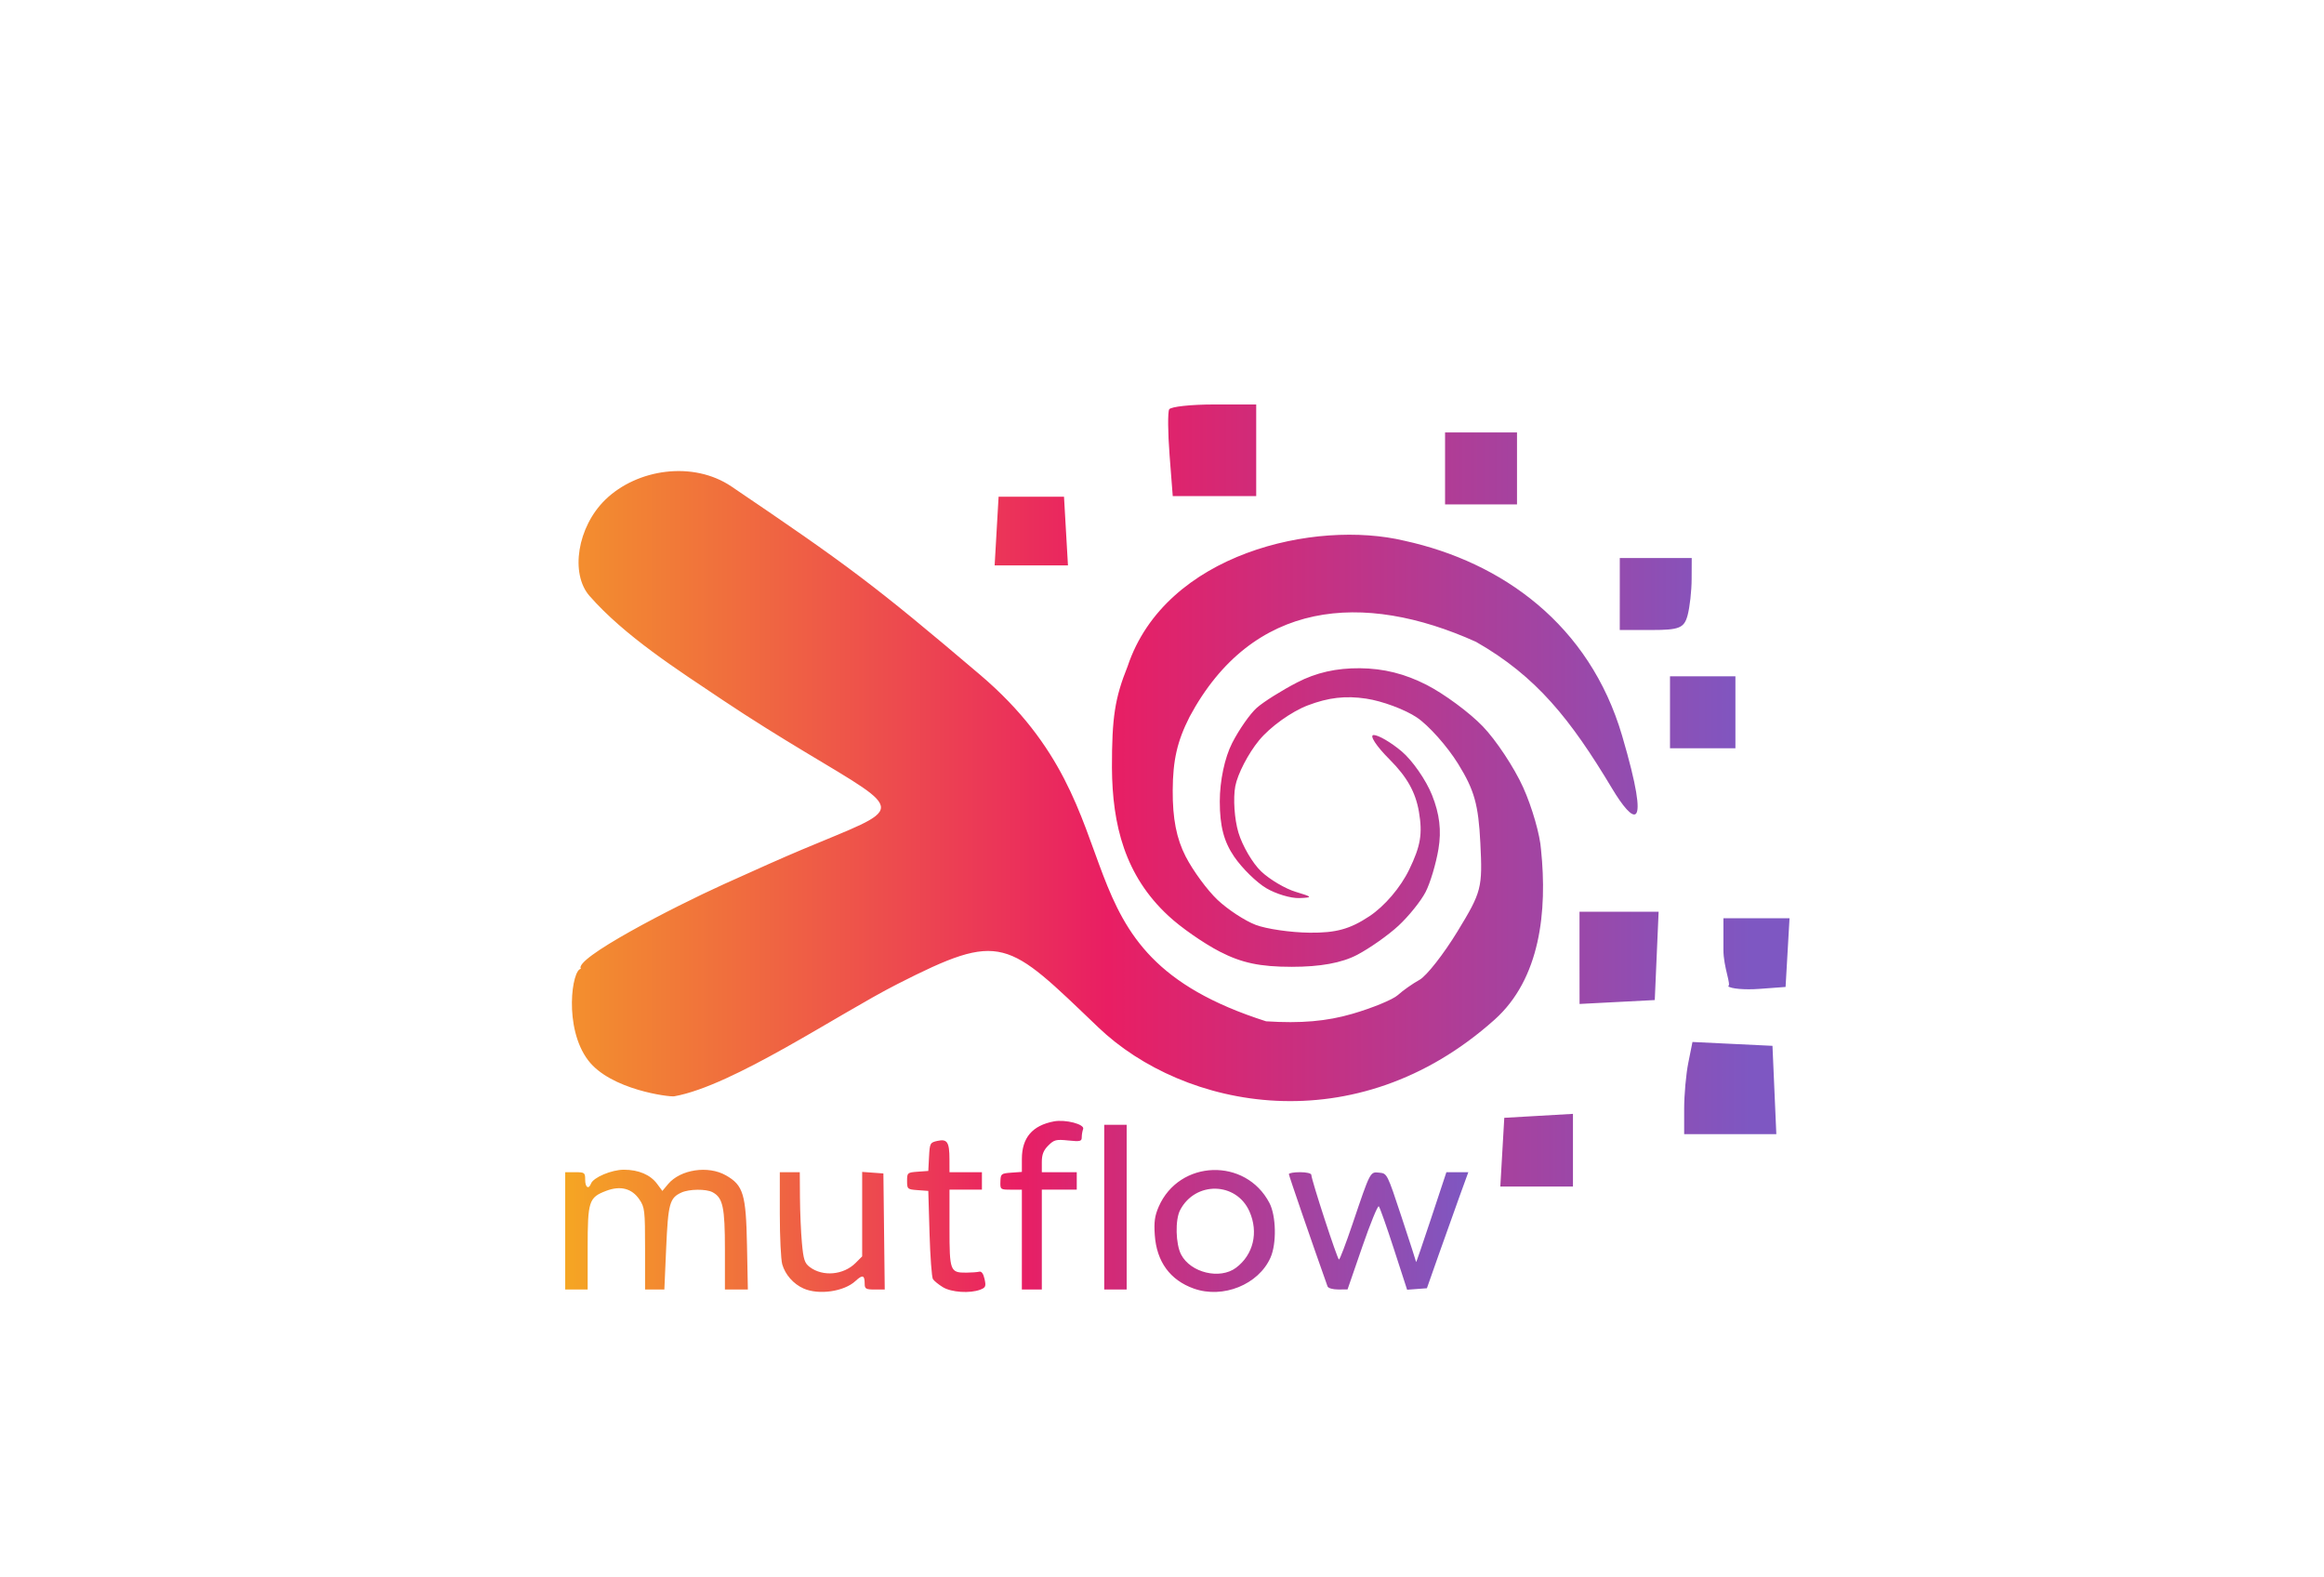
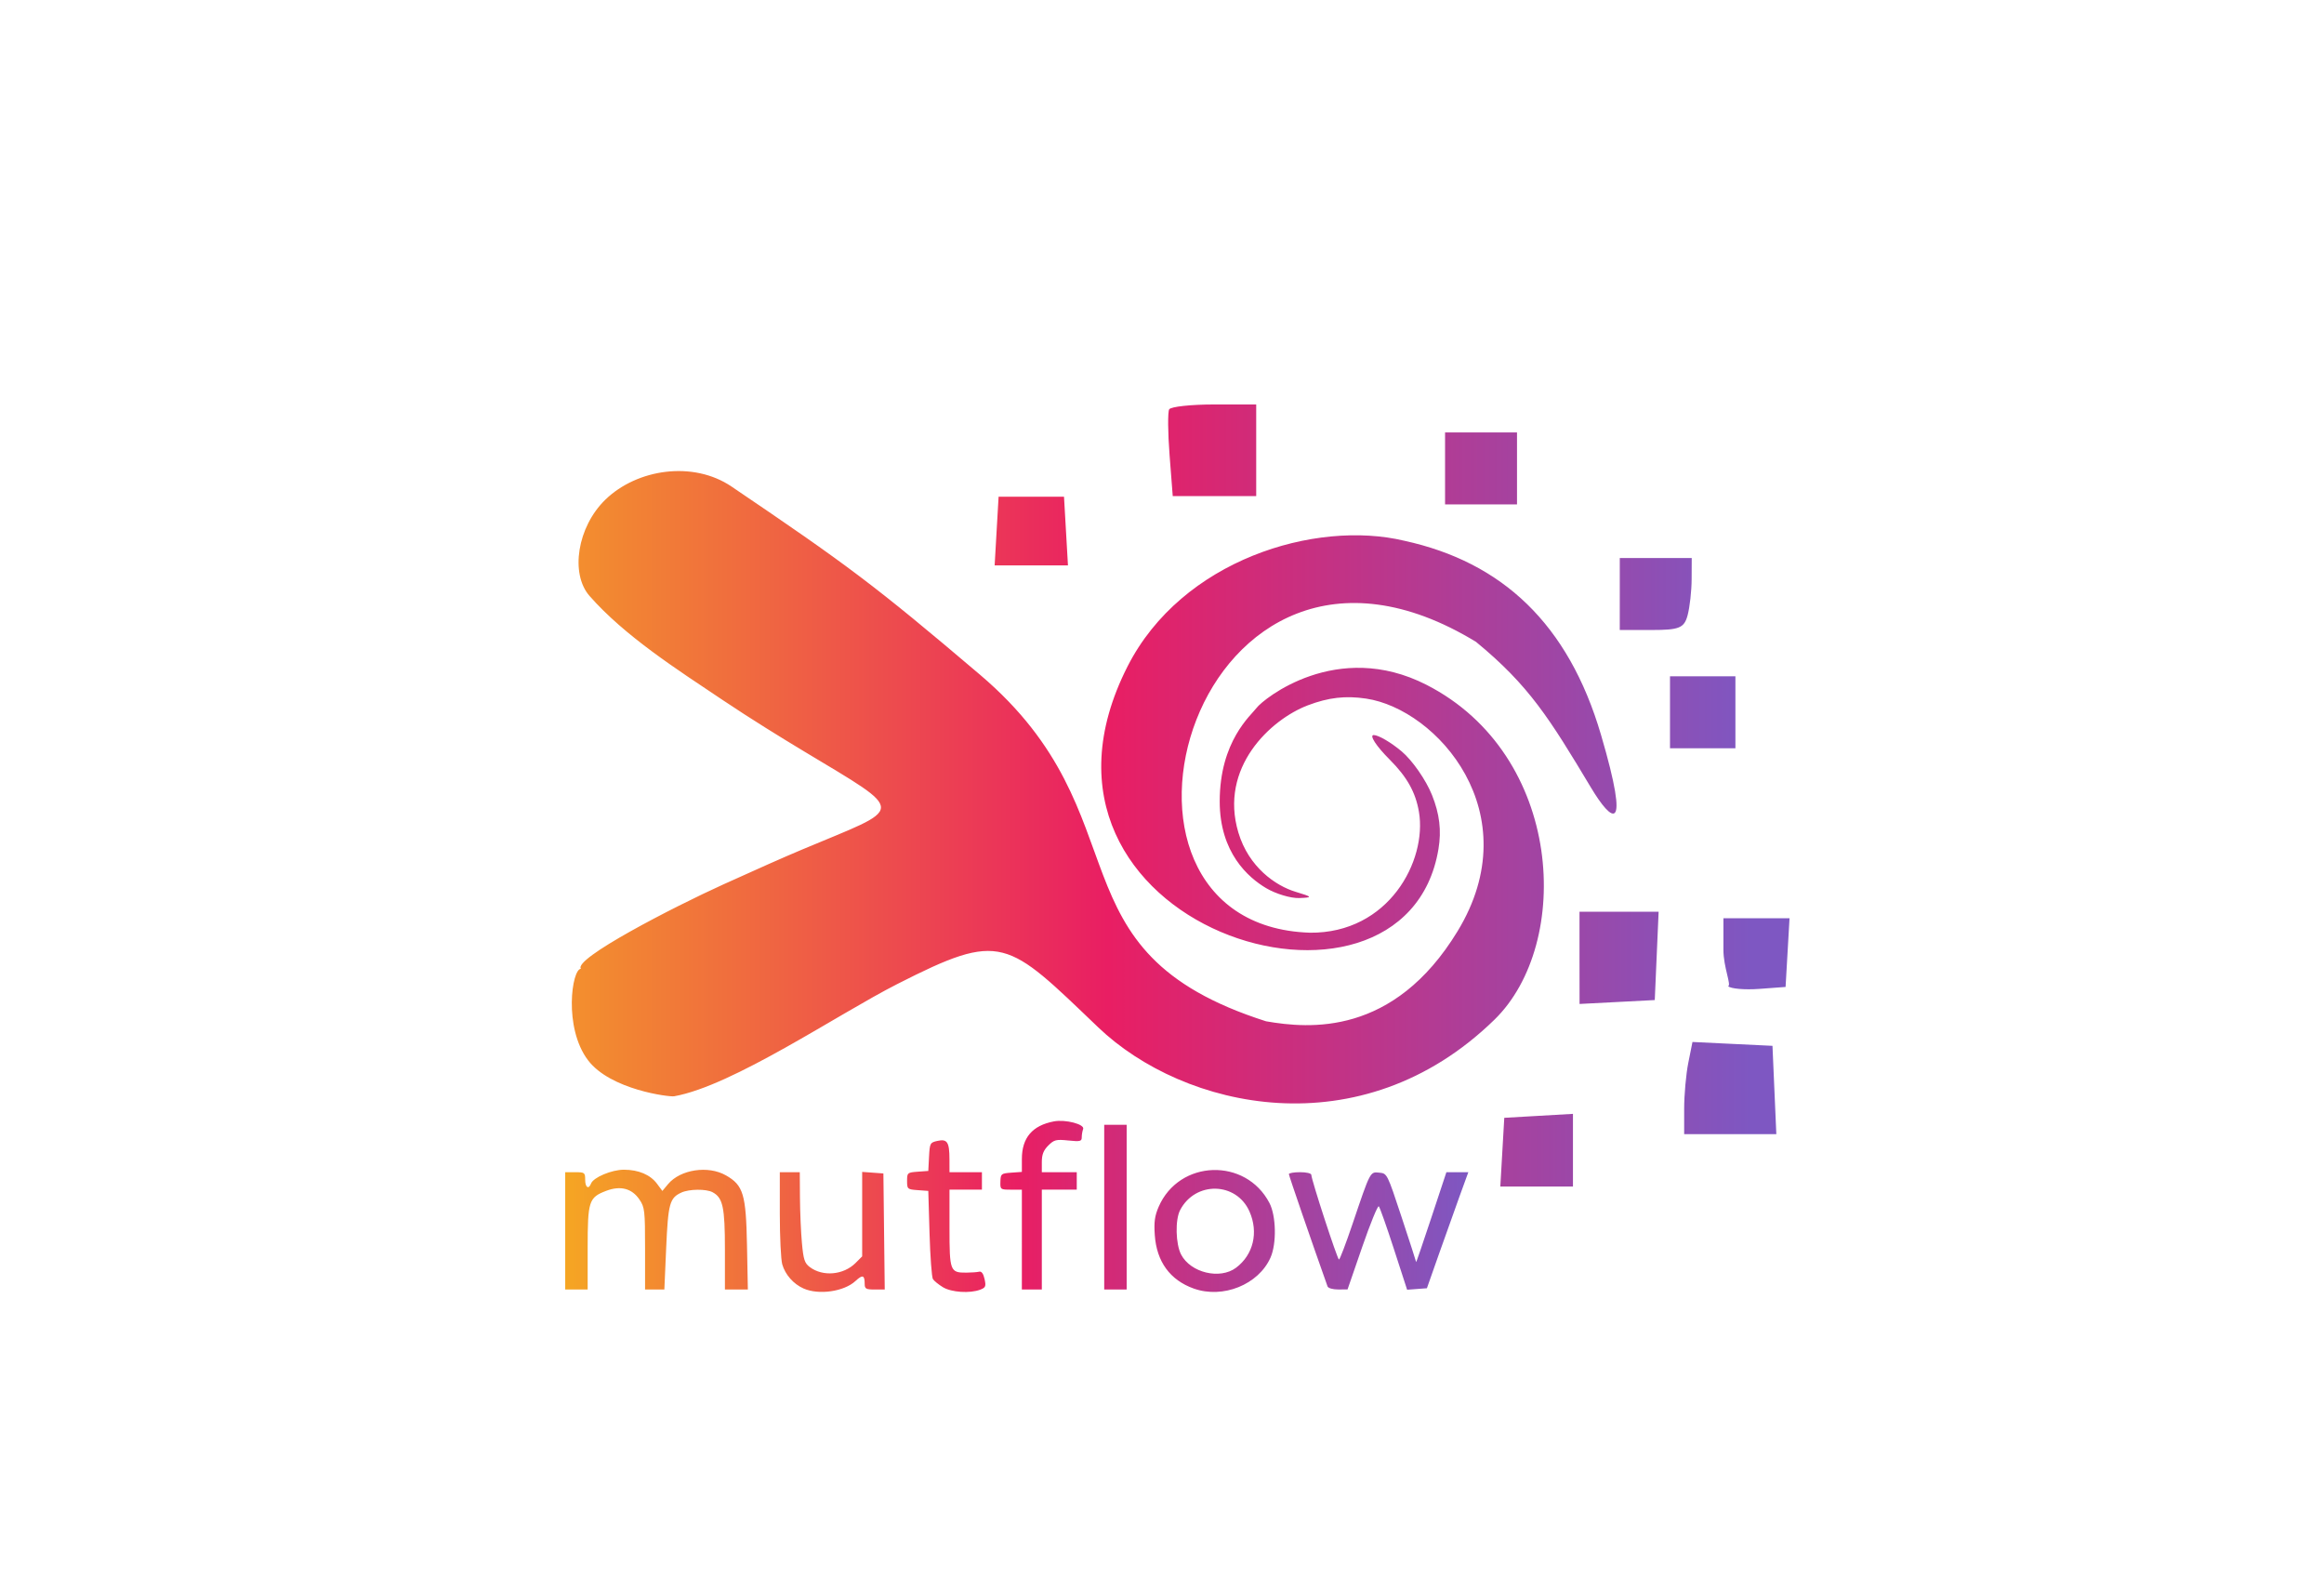
<svg xmlns="http://www.w3.org/2000/svg" width="94.001mm" height="63.746mm" viewBox="0 0 94.001 63.746" version="1.1" id="svg8">
  <defs id="defs7">
    <linearGradient id="mainGradient" x1="23" y1="30" x2="75" y2="30" gradientUnits="userSpaceOnUse">
      <stop offset="0%" style="stop-color:#F5A623" id="stop1" />
      <stop offset="50%" style="stop-color:#E91E63" id="stop2" />
      <stop offset="100%" style="stop-color:#7E57C2" id="stop3" />
    </linearGradient>
    <linearGradient id="textGradient" x1="24.068" y1="447.081" x2="65.744" y2="447.081" gradientTransform="matrix(1.936209,0,0,0.3667733,-55.3209,-173.591)" gradientUnits="userSpaceOnUse">
      <stop offset="0%" style="stop-color:#F5A623" id="stop4" />
      <stop offset="50%" style="stop-color:#E91E63" id="stop5" />
      <stop offset="100%" style="stop-color:#7E57C2" id="stop6" />
    </linearGradient>
  </defs>
  <g transform="translate(-4.207105,1.666916)" id="g7">
-     <path fill="url(#mainGradient)" d="m 27.706,37.51 c -0.335,-0.395 3.711,-2.485 5.767,-3.417 1.389,-0.63 2.406,-1.081 3.173,-1.404 4.181,-1.761 4.318,-1.42 0.05,-3.992 -0.872,-0.525 -2.104,-1.283 -3.258,-2.056 -1.849,-1.238 -3.961,-2.588 -5.384,-4.208 -0.793,-0.902 -0.496,-2.795 0.641,-3.897 1.277,-1.237 3.541,-1.585 5.106,-0.525 4.664,3.158 5.748,3.955 10.052,7.612 6.75,5.736 2.647,11.17 11.564,14.009 1.406,0.091 2.451,2.2e-4 3.49,-0.302 0.815,-0.237 1.644,-0.579 1.841,-0.759 0.197,-0.18 0.591,-0.458 0.876,-0.616 0.285,-0.159 0.977,-1.041 1.537,-1.96 0.974,-1.597 1.015,-1.757 0.923,-3.574 -0.078,-1.553 -0.243,-2.139 -0.895,-3.194 -0.439,-0.711 -1.191,-1.556 -1.67,-1.879 -0.479,-0.323 -1.403,-0.667 -2.053,-0.764 -0.835,-0.125 -1.528,-0.045 -2.36,0.272 -0.666,0.254 -1.523,0.869 -1.972,1.414 -0.437,0.53 -0.87,1.366 -0.962,1.856 -0.092,0.491 -0.035,1.334 0.127,1.875 0.162,0.54 0.578,1.249 0.926,1.576 0.347,0.326 0.974,0.696 1.394,0.821 0.684,0.205 0.699,0.231 0.142,0.251 -0.341,0.013 -0.942,-0.167 -1.335,-0.399 -0.393,-0.232 -0.977,-0.805 -1.298,-1.273 -0.418,-0.611 -0.583,-1.242 -0.583,-2.234 0,-0.835 0.198,-1.772 0.501,-2.365 0.276,-0.54 0.722,-1.179 0.992,-1.419 0.27,-0.241 1.004,-0.703 1.631,-1.027 0.775,-0.401 1.59,-0.585 2.545,-0.577 0.958,0.009 1.816,0.223 2.697,0.673 0.71,0.363 1.732,1.117 2.27,1.676 0.538,0.558 1.274,1.67 1.635,2.47 0.361,0.8 0.686,1.931 0.722,2.514 0.259,2.489 -0.027,5.223 -1.879,6.879 -5.627,5.031 -12.575,3.611 -16.03,0.308 -3.709,-3.546 -3.88,-3.907 -8.126,-1.748 -2.416,1.229 -6.648,4.116 -9.025,4.538 -0.193,0.034 -2.575,-0.262 -3.481,-1.455 -1.002,-1.32 -0.655,-3.7 -0.288,-3.7 z m 37.266,7.414 0.08,-1.389 1.389,-0.08 1.389,-0.08 v 1.469 1.469 h -1.469 -1.469 z m 7.356,-1.753 c 3.9e-5,-0.564 0.075,-1.403 0.168,-1.864 l 0.168,-0.839 1.618,0.078 1.618,0.078 0.078,1.786 0.078,1.786 h -1.864 -1.864 z M 52.319,27.328 c -0.496,0.978 -0.671,1.743 -0.678,2.961 -0.007,1.143 0.153,1.958 0.525,2.681 0.294,0.572 0.873,1.359 1.286,1.75 0.414,0.391 1.109,0.847 1.546,1.013 0.437,0.166 1.419,0.308 2.183,0.316 1.065,0.011 1.629,-0.145 2.415,-0.665 0.616,-0.408 1.259,-1.161 1.61,-1.886 0.462,-0.955 0.545,-1.443 0.395,-2.332 -0.134,-0.794 -0.482,-1.416 -1.183,-2.117 -0.546,-0.546 -0.837,-0.993 -0.647,-0.993 0.19,0 0.699,0.297 1.13,0.66 0.432,0.363 0.984,1.157 1.227,1.764 0.307,0.766 0.387,1.434 0.262,2.184 -0.099,0.594 -0.333,1.378 -0.521,1.741 -0.188,0.364 -0.68,0.975 -1.093,1.359 -0.413,0.384 -1.168,0.915 -1.677,1.182 -0.622,0.325 -1.491,0.484 -2.646,0.483 -1.279,-6.4e-4 -2.025,-0.158 -2.91,-0.615 -0.655,-0.338 -1.588,-0.988 -2.074,-1.445 -1.763,-1.627 -2.272,-3.682 -2.286,-5.991 -0.002,-2.042 0.117,-2.811 0.634,-4.101 1.53,-4.584 7.6,-5.937 11.193,-5.078 3.953,0.862 7.489,3.391 8.808,7.884 1.219,4.15 0.43,3.529 -0.405,2.136 -1.682,-2.805 -3.059,-4.536 -5.505,-5.932 -4.564,-2.056 -9.048,-1.701 -11.589,3.039 z m 15.776,9.738 v -1.865 h 1.6 1.6 l -0.078,1.786 -0.078,1.786 -1.521,0.079 -1.521,0.079 z m 6.01,1.146 c 0.144,-0.029 -0.189,-0.764 -0.189,-1.468 v -1.279 h 1.337 1.337 l -0.08,1.389 -0.08,1.389 -1.068,0.079 c -0.587,0.043 -1.153,-0.006 -1.257,-0.11 z M 71.755,27.137 v -1.455 h 1.323 1.323 v 1.455 1.455 h -1.323 -1.323 z M 69.724,22.354 v -1.455 h 1.455 1.455 l -0.004,0.86 c -0.002,0.473 -0.075,1.128 -0.163,1.455 -0.138,0.514 -0.335,0.595 -1.452,0.595 h -1.292 z m -7.067,-5.078 v -1.455 h 1.455 1.455 v 1.455 1.455 h -1.455 -1.455 z m -18.139,2.532 0.08,-1.389 h 1.323 1.323 l 0.08,1.389 0.08,1.389 h -1.483 -1.483 z m 6.996,-3.069 c -0.07,-0.91 -0.077,-1.743 -0.016,-1.852 0.061,-0.109 0.878,-0.198 1.816,-0.198 h 1.704 v 1.852 1.852 h -1.688 -1.688 z" id="path7" style="fill:url(#mainGradient)" />
+     <path fill="url(#mainGradient)" d="m 27.706,37.51 c -0.335,-0.395 3.711,-2.485 5.767,-3.417 1.389,-0.63 2.406,-1.081 3.173,-1.404 4.181,-1.761 4.318,-1.42 0.05,-3.992 -0.872,-0.525 -2.104,-1.283 -3.258,-2.056 -1.849,-1.238 -3.961,-2.588 -5.384,-4.208 -0.793,-0.902 -0.496,-2.795 0.641,-3.897 1.277,-1.237 3.541,-1.585 5.106,-0.525 4.664,3.158 5.748,3.955 10.052,7.612 6.75,5.736 2.647,11.17 11.564,14.009 1.742,0.303 5.158,0.605 7.743,-3.638 2.914,-4.781 -0.831,-8.982 -3.695,-9.411 -0.835,-0.125 -1.528,-0.045 -2.36,0.272 -1.51,0.577 -3.595,2.516 -2.808,5.145 0.42,1.402 1.511,2.155 2.319,2.397 0.684,0.205 0.699,0.231 0.142,0.251 -0.341,0.013 -0.942,-0.167 -1.335,-0.399 -0.725,-0.428 -1.881,-1.436 -1.881,-3.508 0,-2.442 1.267,-3.482 1.493,-3.784 0.265,-0.354 3.252,-2.782 6.873,-0.93 5.546,2.837 5.91,10.456 2.747,13.539 -5.405,5.269 -12.575,3.611 -16.03,0.308 -3.709,-3.546 -3.88,-3.907 -8.126,-1.748 -2.416,1.229 -6.648,4.116 -9.025,4.538 -0.193,0.034 -2.575,-0.262 -3.481,-1.455 -1.002,-1.32 -0.655,-3.7 -0.288,-3.7 z m 37.266,7.414 0.08,-1.389 1.389,-0.08 1.389,-0.08 v 1.469 1.469 h -1.469 -1.469 z m 7.356,-1.753 c 3.9e-5,-0.564 0.075,-1.403 0.168,-1.864 l 0.168,-0.839 1.618,0.078 1.618,0.078 0.078,1.786 0.078,1.786 h -1.864 -1.864 z M 57.181,36.05 c 3.208,0.033 4.751,-2.924 4.42,-4.883 -0.134,-0.794 -0.482,-1.416 -1.183,-2.117 -0.546,-0.546 -0.837,-0.993 -0.647,-0.993 0.19,0 0.699,0.297 1.13,0.66 0.432,0.363 0.984,1.157 1.227,1.764 0.307,0.766 0.387,1.434 0.262,2.184 -1.366,8.229 -17.942,3.165 -12.574,-7.387 2.191,-4.307 7.6,-5.937 11.193,-5.078 3.953,0.862 6.635,3.354 7.955,7.846 1.219,4.15 0.43,3.529 -0.405,2.136 -1.682,-2.805 -2.502,-4.127 -4.651,-5.894 -11.427,-6.958 -16.489,11.437 -6.727,11.761 z m 10.914,1.016 v -1.865 h 1.6 1.6 l -0.078,1.786 -0.078,1.786 -1.521,0.079 -1.521,0.079 z m 6.01,1.146 c 0.144,-0.029 -0.189,-0.764 -0.189,-1.468 v -1.279 h 1.337 1.337 l -0.08,1.389 -0.08,1.389 -1.068,0.079 c -0.587,0.043 -1.153,-0.006 -1.257,-0.11 z M 71.755,27.137 v -1.455 h 1.323 1.323 v 1.455 1.455 h -1.323 -1.323 z M 69.724,22.354 v -1.455 h 1.455 1.455 l -0.004,0.86 c -0.002,0.473 -0.075,1.128 -0.163,1.455 -0.138,0.514 -0.335,0.595 -1.452,0.595 h -1.292 z m -7.067,-5.078 v -1.455 h 1.455 1.455 v 1.455 1.455 h -1.455 -1.455 z m -18.139,2.532 0.08,-1.389 h 1.323 1.323 l 0.08,1.389 0.08,1.389 h -1.483 -1.483 z m 6.996,-3.069 c -0.07,-0.91 -0.077,-1.743 -0.016,-1.852 0.061,-0.109 0.878,-0.198 1.816,-0.198 h 1.704 v 1.852 1.852 h -1.688 -1.688 z" id="path7" style="fill:url(#mainGradient)" />
  </g>
  <g transform="matrix(0.4526865,0,0,0.4526865,26.80937,49.67742)" id="g8">
    <path fill="url(#textGradient)" d="M 12.572,5.358 C 11.672,4.958 10.936,4.123 10.672,3.202 10.552,2.785 10.454,0.762 10.454,-1.293 v -3.736 h 0.892 0.892 l 0.016,2.285 c 0.009,1.257 0.087,3.071 0.175,4.032 0.135,1.488 0.239,1.807 0.702,2.156 1.167,0.88 3.014,0.716 4.095,-0.366 l 0.587,-0.587 v -3.773 -3.773 l 0.948,0.069 0.948,0.069 0.06,5.184 0.06,5.184 h -0.896 c -0.79,0 -0.896,-0.062 -0.896,-0.52 0,-0.774 -0.188,-0.829 -0.824,-0.239 -1.02,0.945 -3.281,1.271 -4.638,0.667 z M 25.027,5.244 C 24.642,5.01 24.24,4.684 24.135,4.521 24.03,4.357 23.893,2.518 23.832,0.433 l -0.111,-3.79 -0.948,-0.069 c -0.915,-0.066 -0.948,-0.095 -0.948,-0.823 0,-0.729 0.033,-0.757 0.948,-0.823 l 0.948,-0.069 0.066,-1.267 c 0.064,-1.213 0.095,-1.273 0.752,-1.417 0.874,-0.192 1.068,0.103 1.073,1.625 l 0.003,1.171 h 1.449 1.449 v 0.78 0.78 H 27.065 25.615 v 3.429 c 0,3.844 0.057,3.994 1.509,3.984 0.458,-0.003 0.974,-0.042 1.148,-0.086 0.205,-0.052 0.372,0.18 0.477,0.659 0.142,0.651 0.096,0.764 -0.386,0.948 -0.923,0.351 -2.578,0.241 -3.336,-0.221 z M 47.441,5.366 C 45.32,4.608 44.121,2.961 43.958,0.584 c -0.08,-1.163 -0.004,-1.714 0.346,-2.521 1.832,-4.222 7.775,-4.425 9.901,-0.337 0.599,1.152 0.648,3.621 0.096,4.868 -1.07,2.417 -4.253,3.703 -6.861,2.771 z m 3.772,-1.856 c 1.553,-1.16 2.032,-3.161 1.205,-5.032 -1.174,-2.655 -4.842,-2.725 -6.198,-0.118 -0.451,0.867 -0.4,3.03 0.093,3.972 0.849,1.622 3.464,2.251 4.9,1.178 z M -8.721,0.21 V -5.029 h 0.892 c 0.842,0 0.892,0.037 0.892,0.669 0,0.699 0.309,0.903 0.523,0.345 0.21,-0.548 1.843,-1.236 2.932,-1.236 1.309,0 2.364,0.446 2.965,1.255 l 0.477,0.641 0.509,-0.609 c 1.099,-1.313 3.583,-1.688 5.172,-0.781 1.553,0.887 1.792,1.678 1.881,6.239 l 0.077,3.958 H 6.574 5.549 V 1.872 c 0,-3.781 -0.18,-4.617 -1.102,-5.111 -0.573,-0.307 -2.085,-0.292 -2.786,0.028 -1.048,0.478 -1.186,0.979 -1.36,4.942 L 0.138,5.45 H -0.724 -1.586 V 1.804 c 0,-3.412 -0.032,-3.694 -0.502,-4.39 -0.672,-0.996 -1.697,-1.263 -2.974,-0.776 -1.551,0.592 -1.653,0.908 -1.653,5.125 v 3.687 h -1.003 -1.003 z M 32.082,0.991 V -3.468 h -0.97 c -0.95,0 -0.969,-0.015 -0.948,-0.725 0.021,-0.689 0.069,-0.728 0.97,-0.793 l 0.948,-0.069 8.33e-4,-1.158 c 0.002,-1.894 0.934,-2.987 2.861,-3.354 1.033,-0.197 2.776,0.259 2.613,0.683 -0.068,0.178 -0.124,0.508 -0.124,0.735 0,0.365 -0.137,0.397 -1.207,0.287 -1.087,-0.112 -1.265,-0.067 -1.784,0.452 -0.43,0.43 -0.577,0.806 -0.577,1.478 v 0.902 h 1.561 1.561 v 0.78 0.78 H 35.426 33.865 V 0.991 5.45 h -0.892 -0.892 z m 7.358,-2.899 v -7.358 h 1.003 1.003 v 7.358 7.358 h -1.003 -1.003 z m 19.954,7.079 c -1.369,-3.843 -3.454,-9.896 -3.454,-10.027 0,-0.096 0.452,-0.174 1.003,-0.174 0.571,0 1.003,0.104 1.003,0.241 0,0.428 2.33,7.563 2.47,7.563 0.074,0 0.619,-1.43 1.21,-3.177 1.611,-4.76 1.562,-4.666 2.392,-4.584 0.703,0.069 0.704,0.071 1.993,3.971 0.709,2.146 1.294,3.952 1.299,4.013 0.005,0.061 0.616,-1.72 1.357,-3.958 l 1.347,-4.069 h 0.98 0.98 l -0.791,2.174 c -0.435,1.196 -1.268,3.528 -1.851,5.184 l -1.06,3.01 -0.884,0.066 -0.884,0.066 -1.179,-3.634 c -0.649,-1.999 -1.256,-3.715 -1.349,-3.815 -0.093,-0.099 -0.76,1.531 -1.482,3.622 l -1.313,3.803 -0.843,8.423e-4 C 59.862,5.45 59.449,5.328 59.393,5.171 Z" id="path8" style="fill:url(#textGradient);stroke-width:0.843" />
  </g>
</svg>
